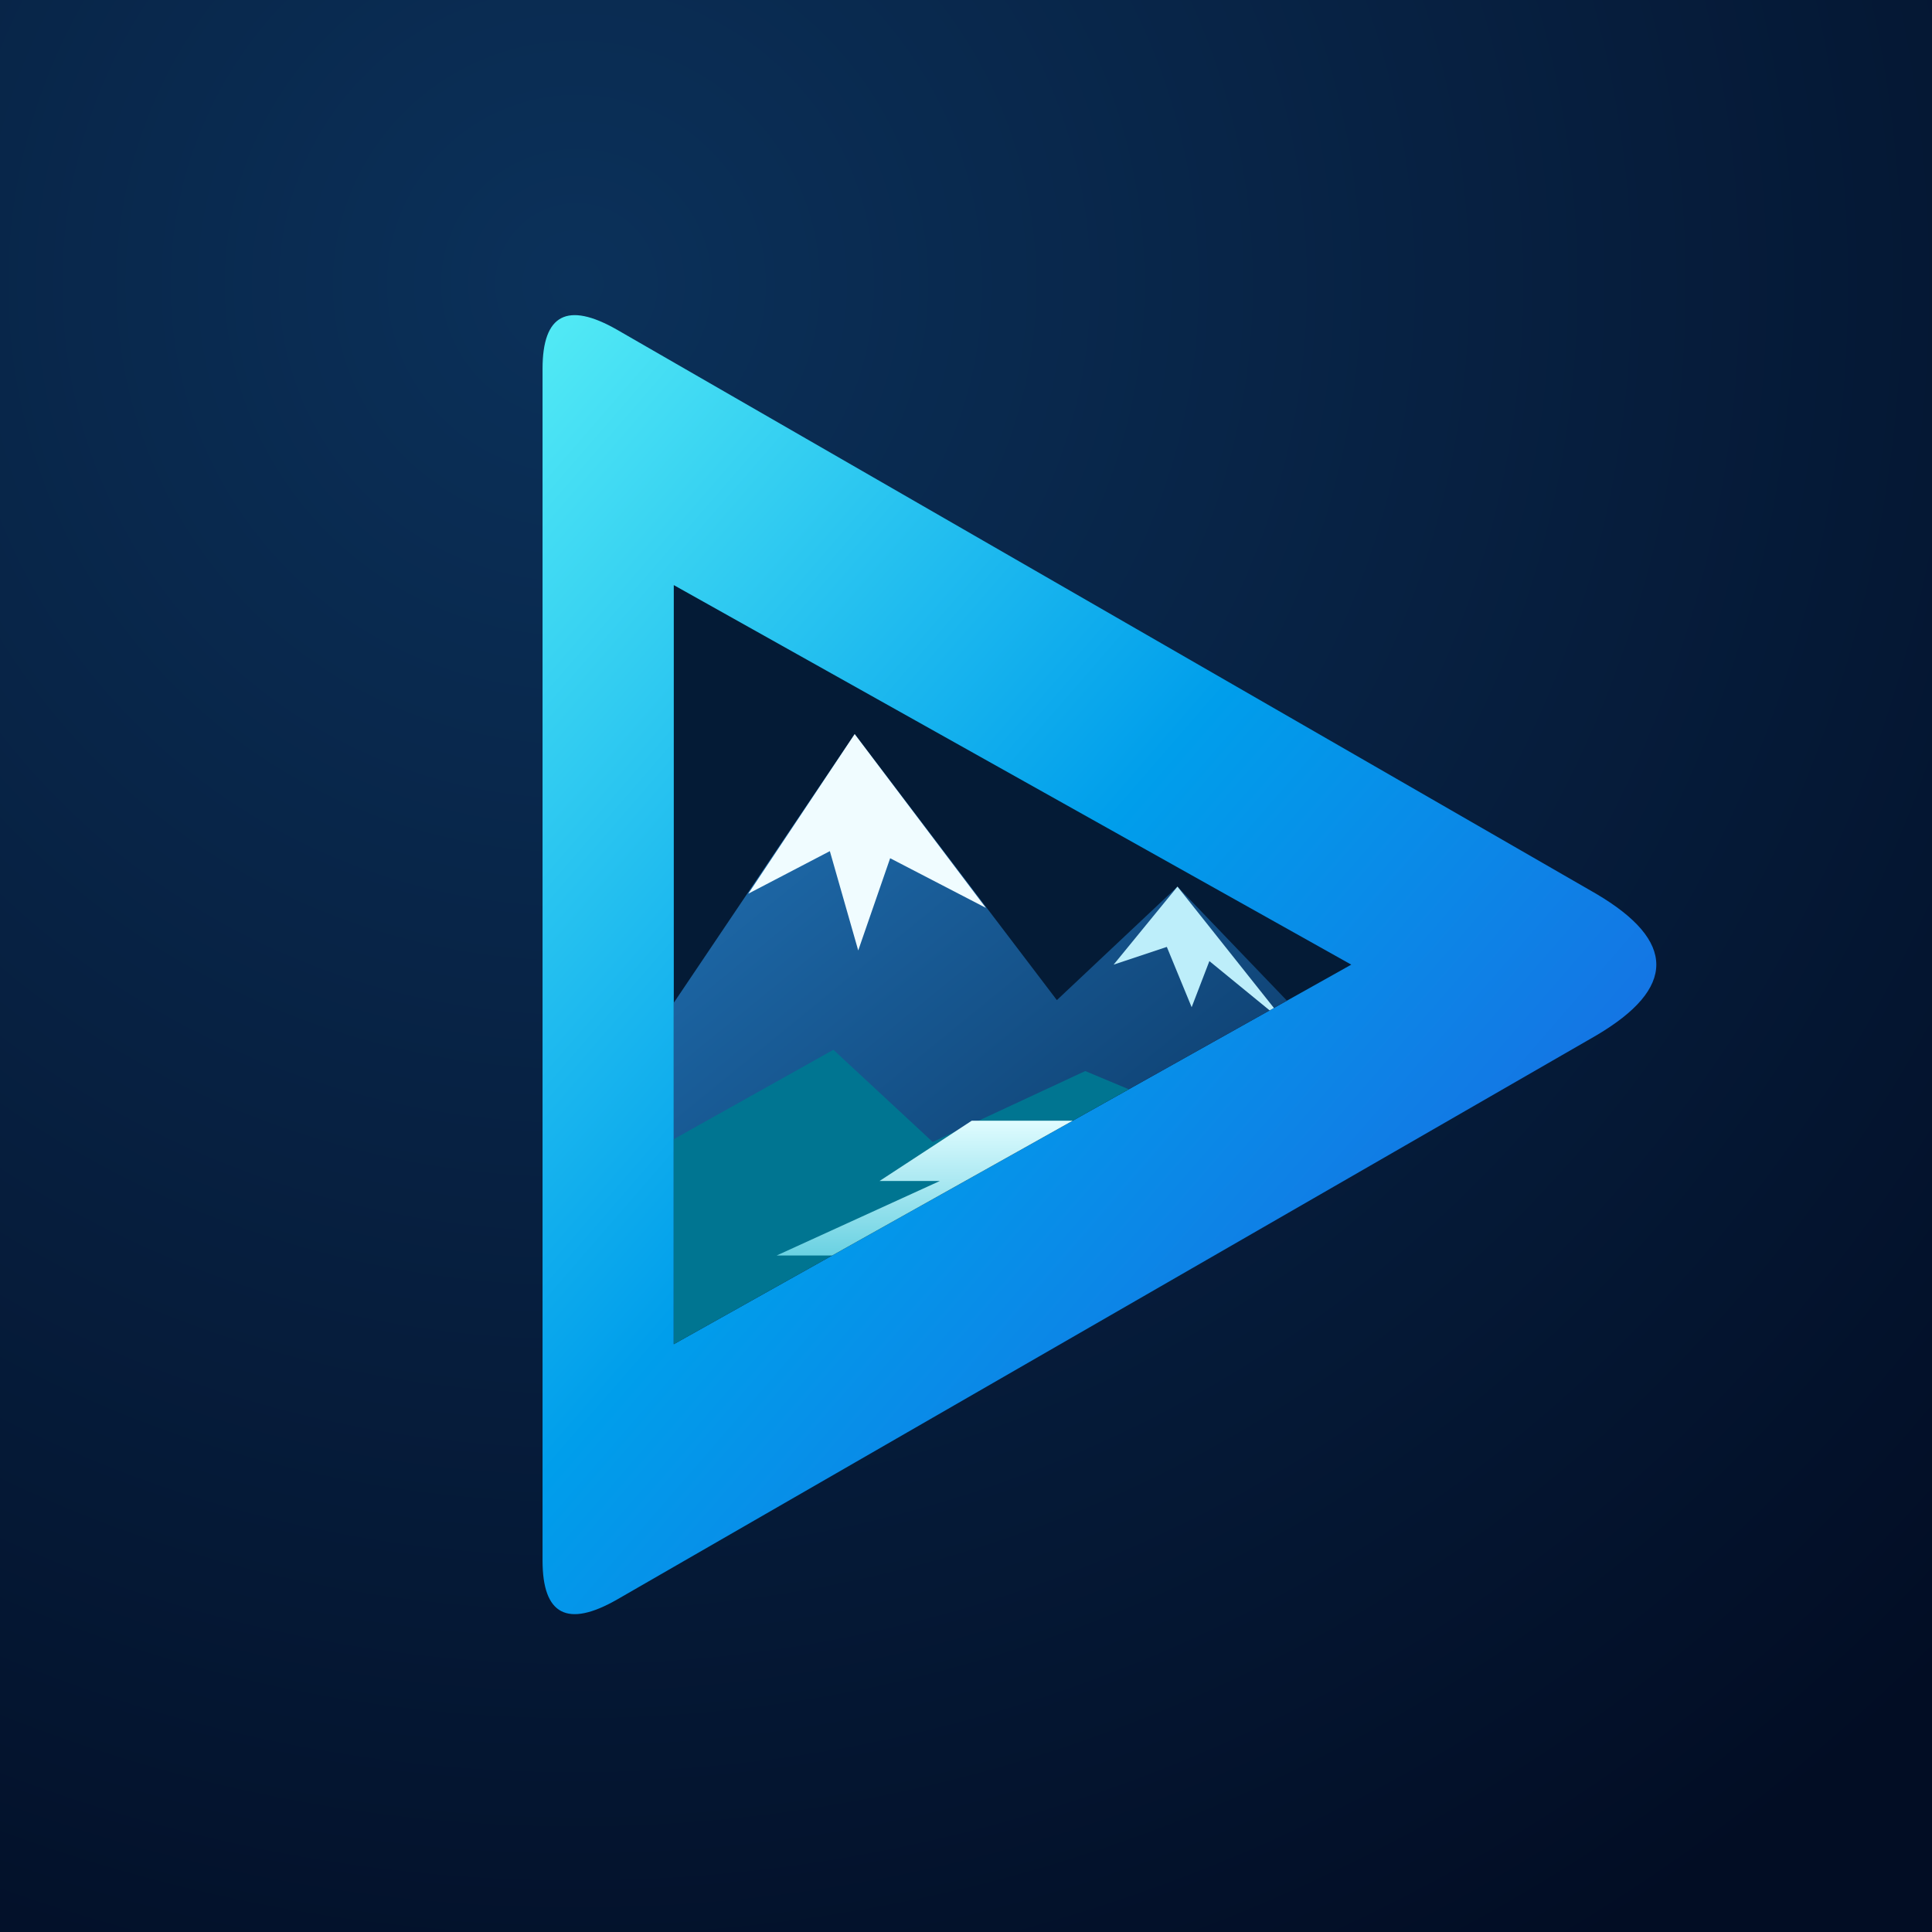
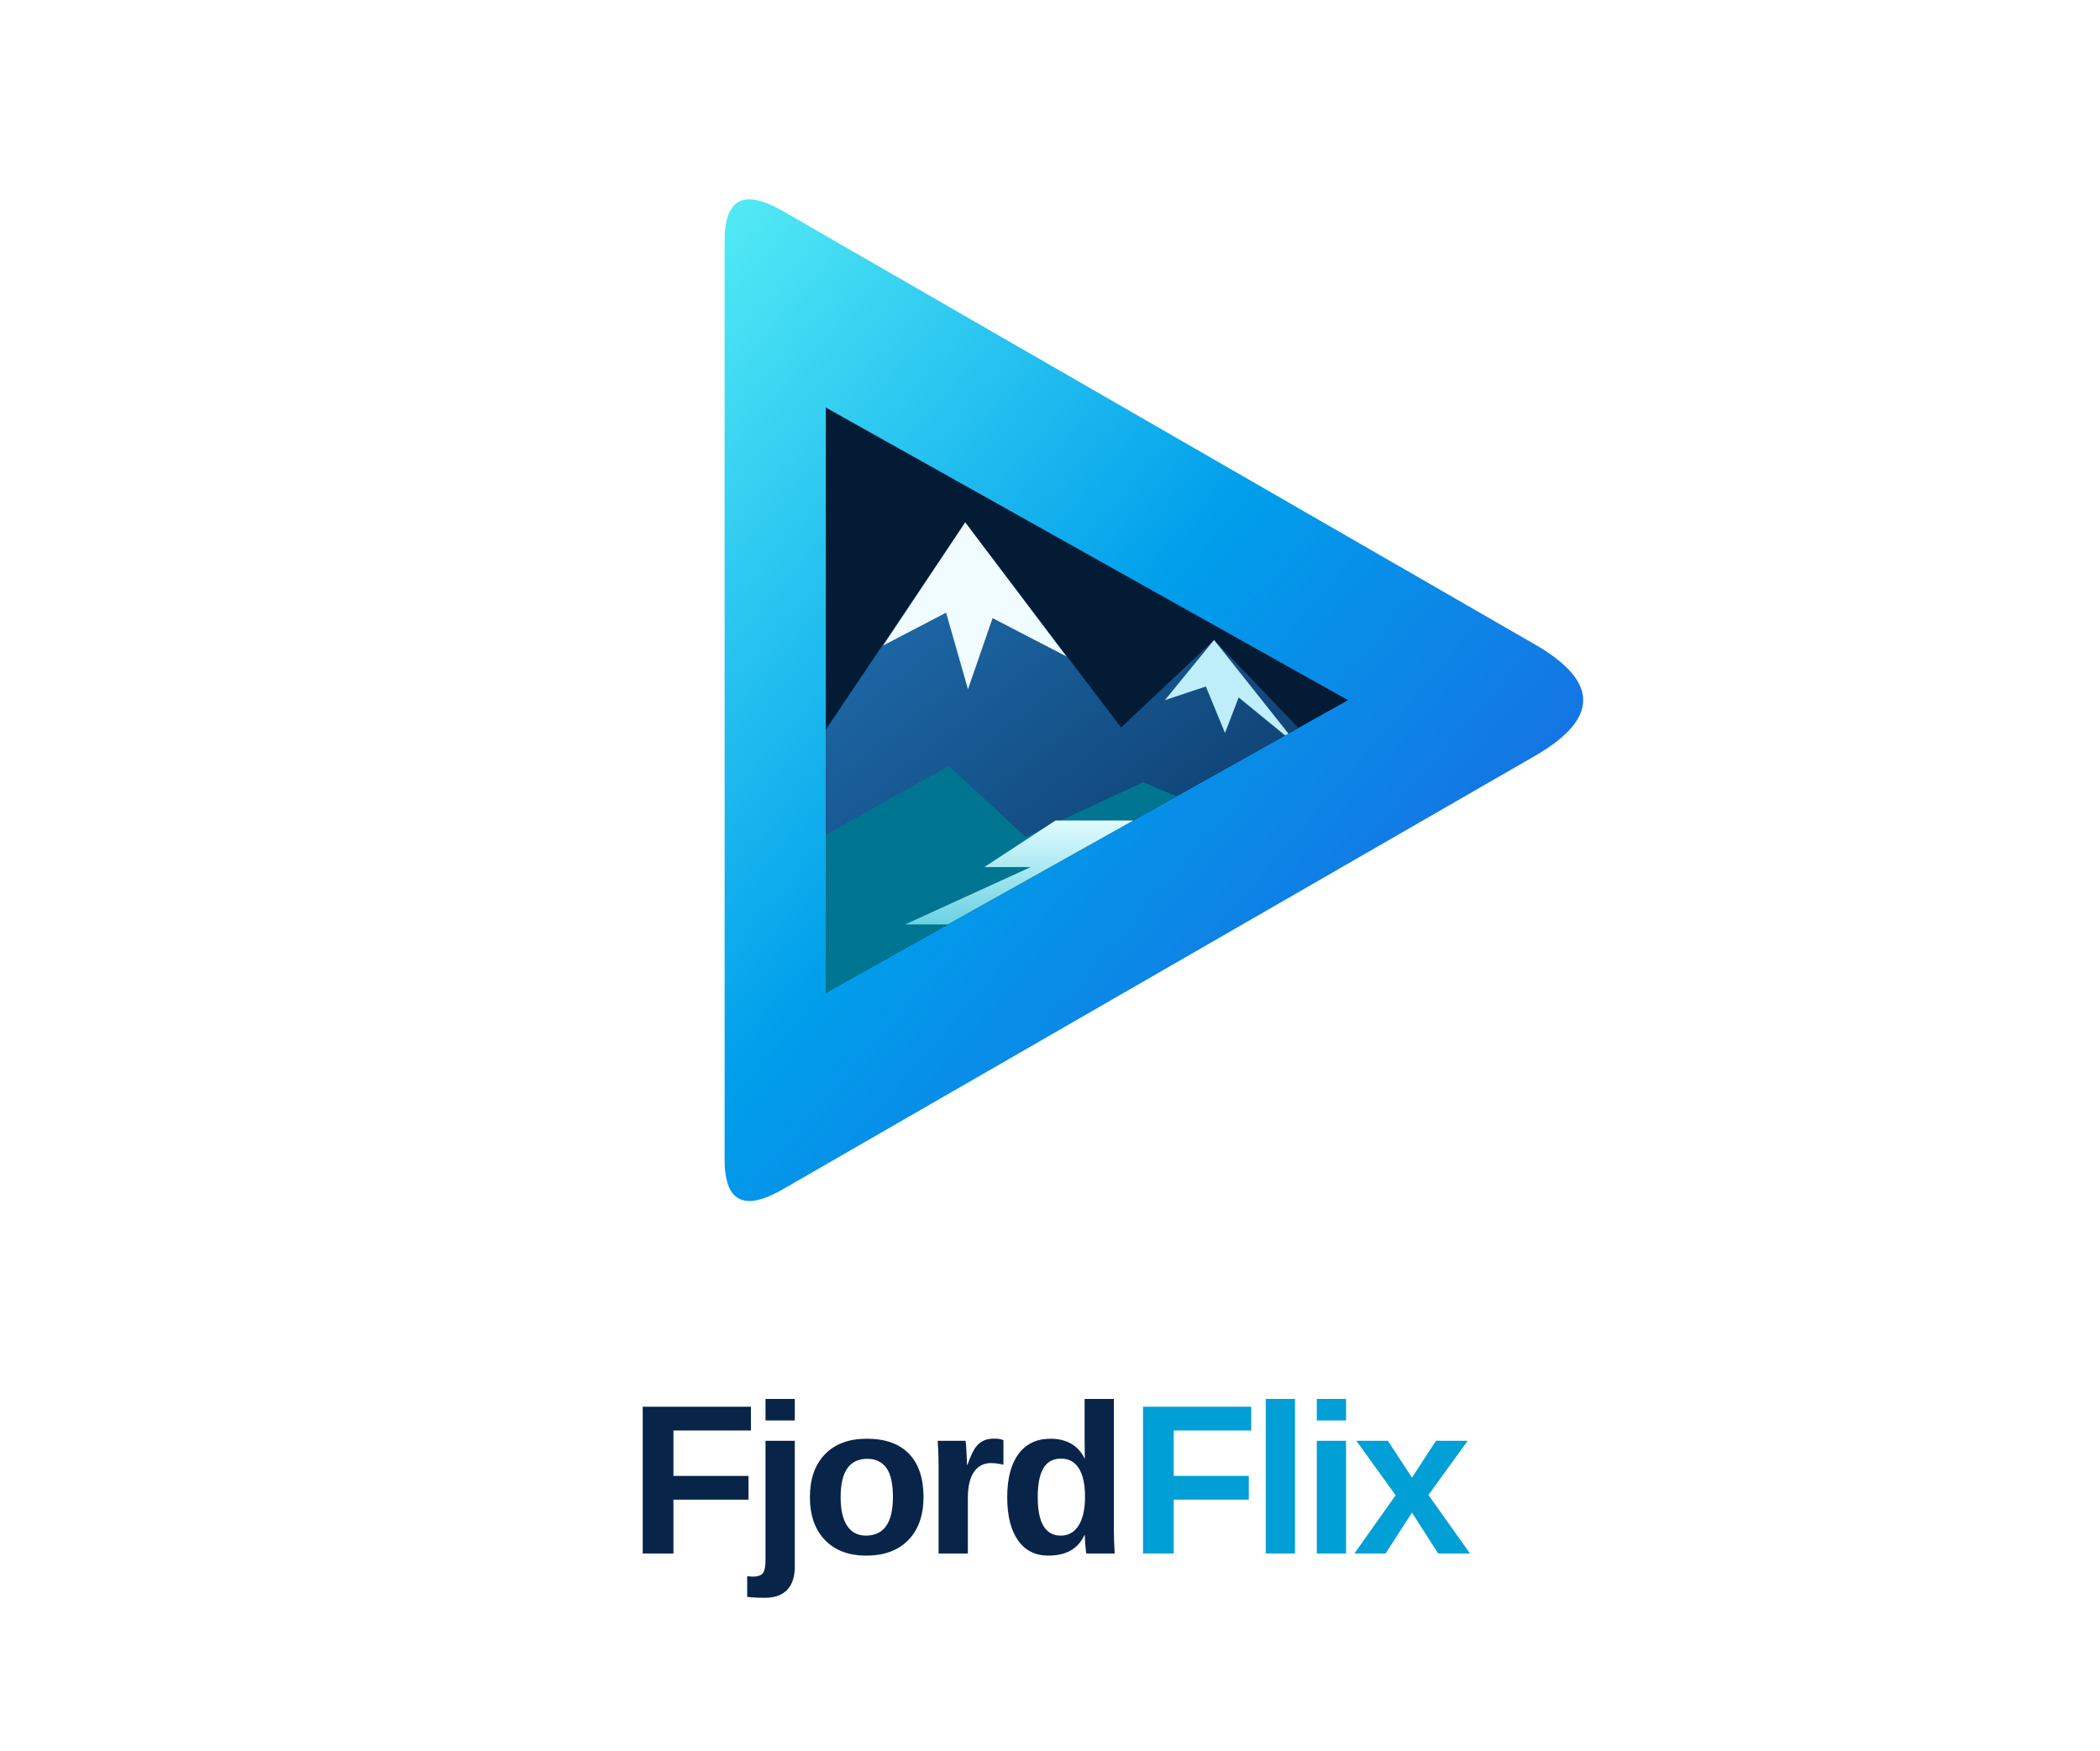
- <svg xmlns="http://www.w3.org/2000/svg" width="512" height="512" viewBox="0 0 512 512" role="img" aria-label="FjordFlix">
+ <svg xmlns="http://www.w3.org/2000/svg" width="768" height="640" viewBox="0 0 768 640" role="img" aria-label="FjordFlix">
  <defs>
    <linearGradient id="blue" x1="0" y1="0" x2="1" y2="1">
      <stop stop-color="#53ebf5" />
      <stop offset=".45" stop-color="#009eeb" />
      <stop offset="1" stop-color="#2455de" />
    </linearGradient>
    <linearGradient id="water" x2="0" y2="1">
      <stop stop-color="#e0fcff" />
      <stop offset="1" stop-color="#00abc8" />
    </linearGradient>
    <linearGradient id="mountain" x2="1" y2="1">
      <stop stop-color="#2275b9" />
      <stop offset="1" stop-color="#05274f" />
    </linearGradient>
    <radialGradient id="bg" cx=".3" cy=".15" r="1">
      <stop stop-color="#0b315a" />
      <stop offset="1" stop-color="#020d24" />
    </radialGradient>
    <clipPath id="window">
      <path d="M174 149 365 256 174 363Z" />
    </clipPath>
  </defs>
-   <rect width="512" height="512" fill="url(#bg)" />
-   <g transform="translate(15 15) scale(.94)">
+   <g transform="translate(128 0)">
    <path d="M137 88Q137 65 158 77L434 236Q468 256 434 276L158 435Q137 447 137 424Z" fill="url(#blue)" />
    <path d="M174 149 365 256 174 363Z" fill="#041b36" />
    <g clip-path="url(#window)">
      <path d="M157 292 225 191 282 266 316 234 388 309V378H157Z" fill="url(#mountain)" />
      <path d="m225 191-30 45 23-12 8 28 9-26 27 14Z" fill="#f0fcff" />
      <path d="m316 234-18 22 15-5 7 17 5-13 22 18Z" fill="#bdeefa" />
      <path d="M169 308 219 280 247 306 290 286 333 304 385 280V377H169Z" fill="#007591" />
      <path d="M258 300h42l-31 17h28l-48 21h27l-57 34h-53l60-34h-23l46-21h-17Z" fill="url(#water)" />
    </g>
  </g>
+   <text x="384" y="568" text-anchor="middle" fill="#082449" font-family="Arial,sans-serif" font-weight="700" font-size="78" letter-spacing="-3">Fjord<tspan fill="#009fd5">Flix</tspan>
+   </text>
</svg>
